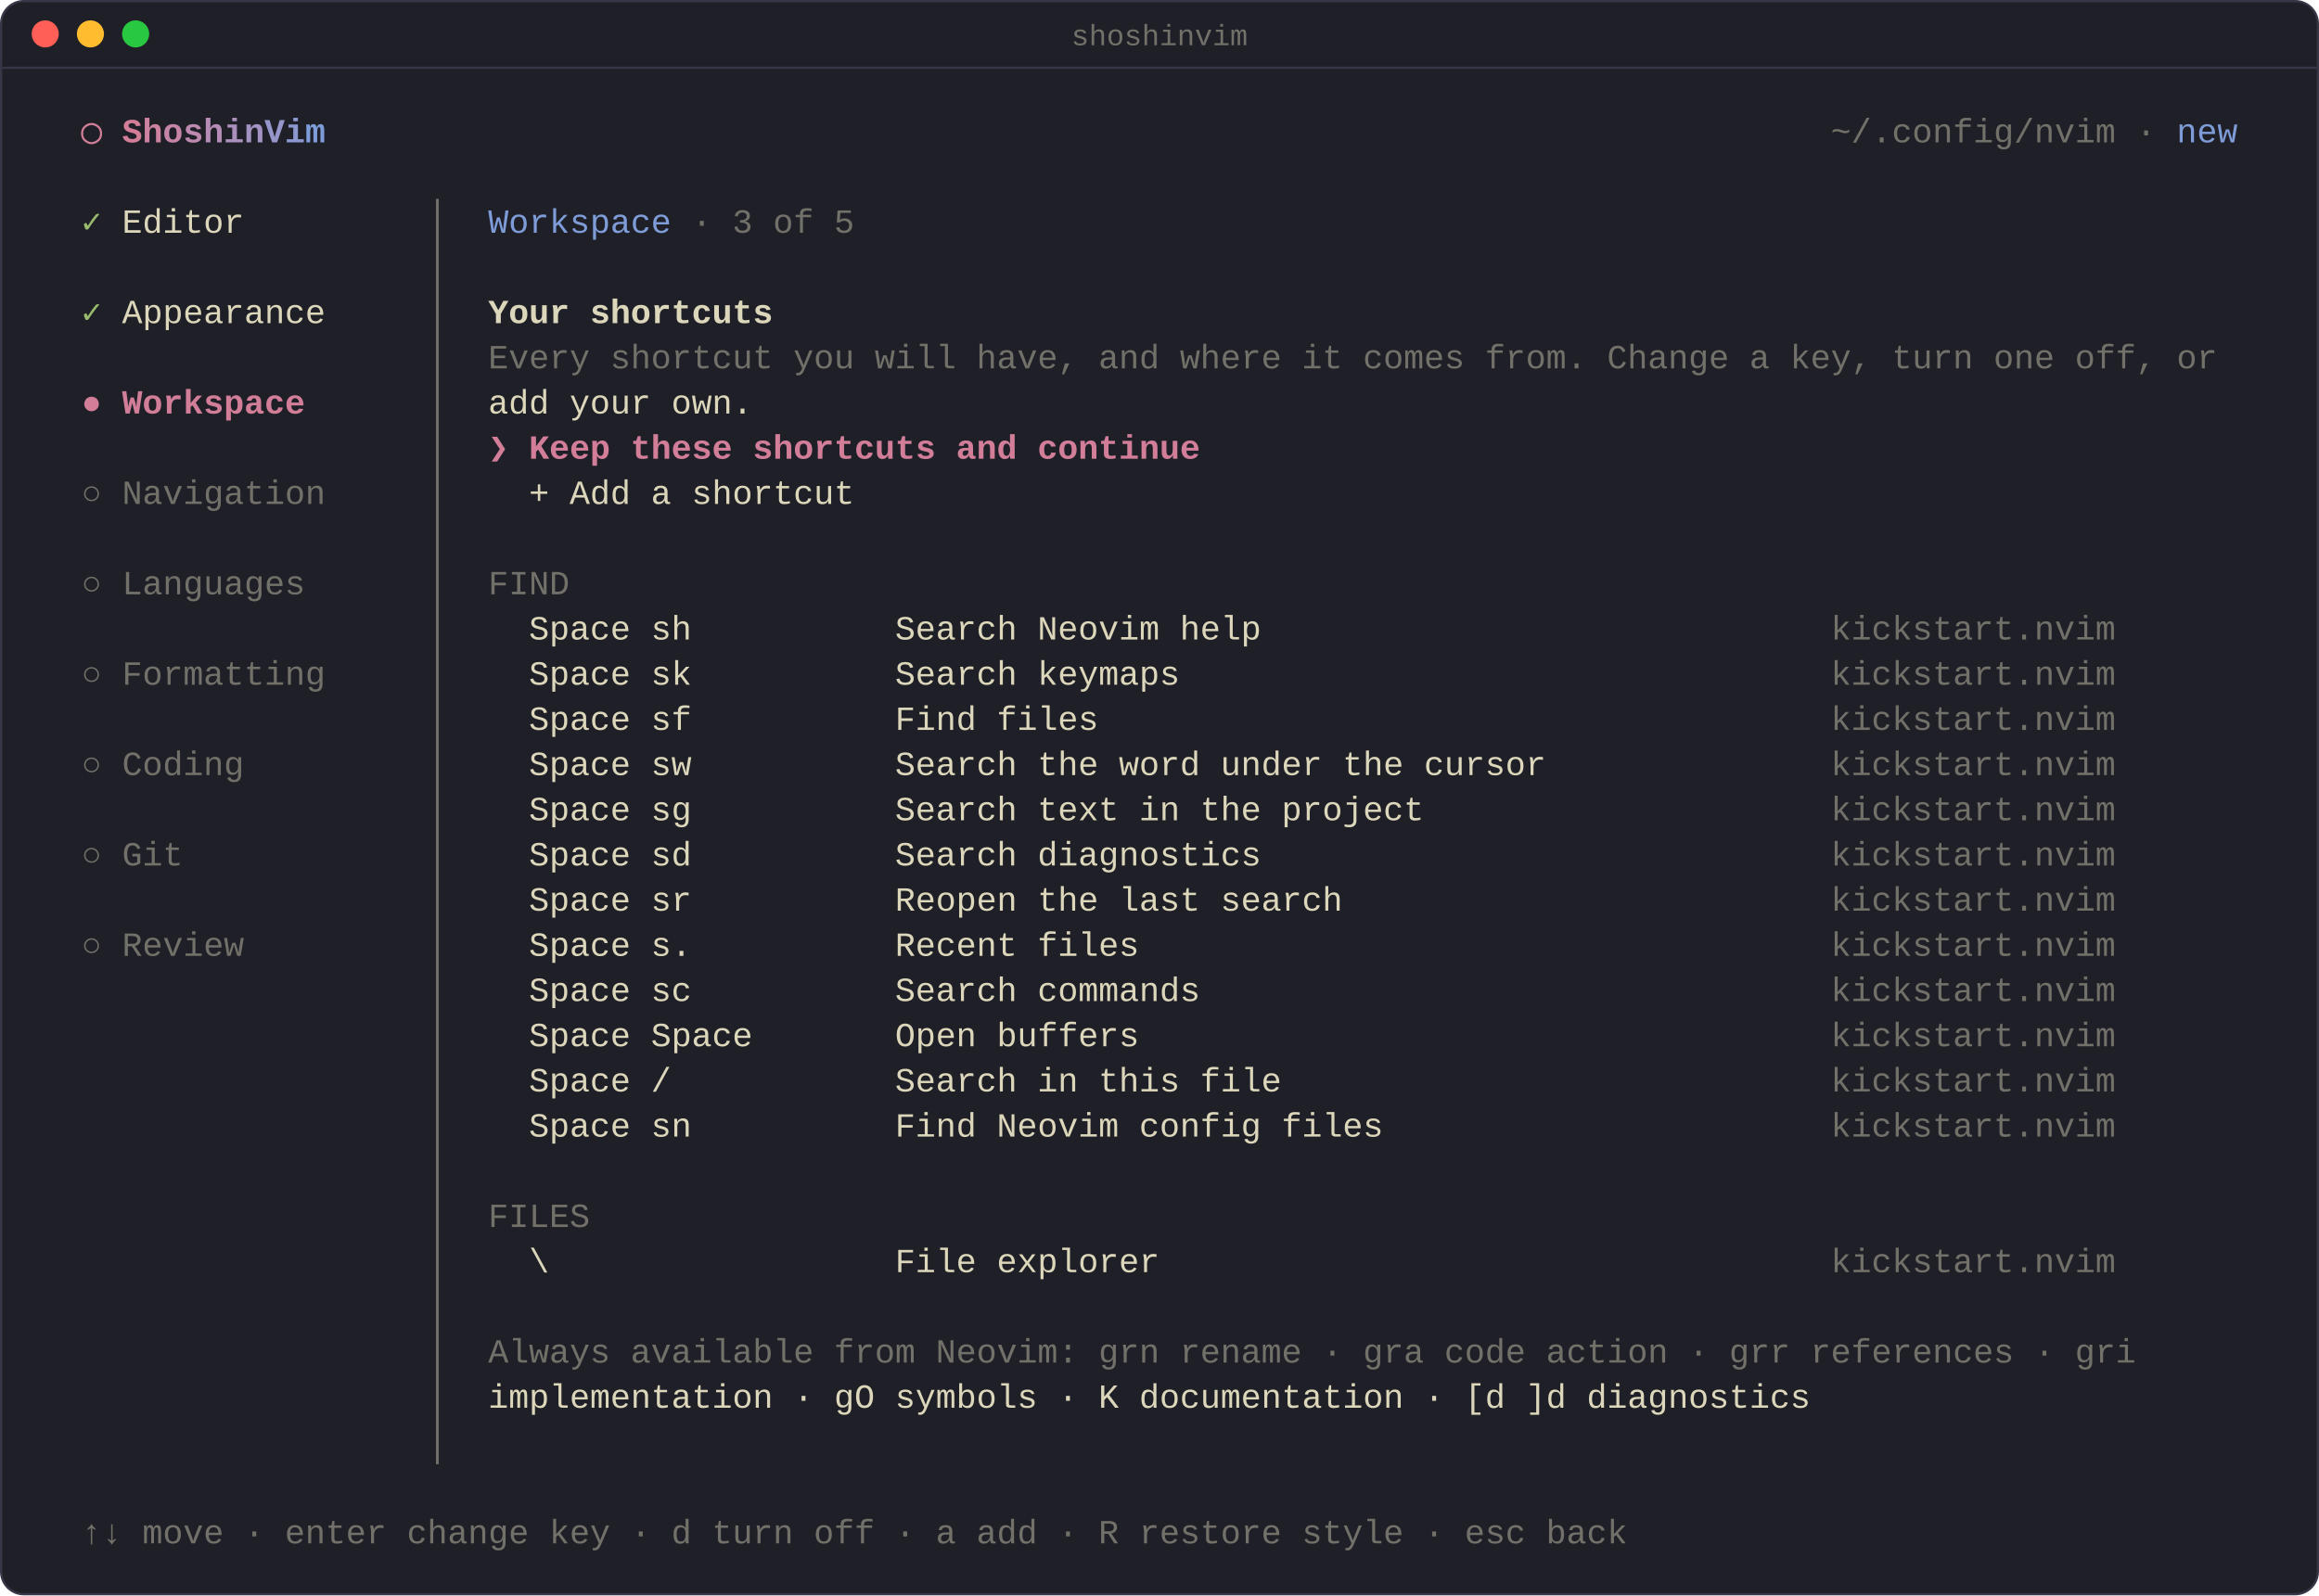
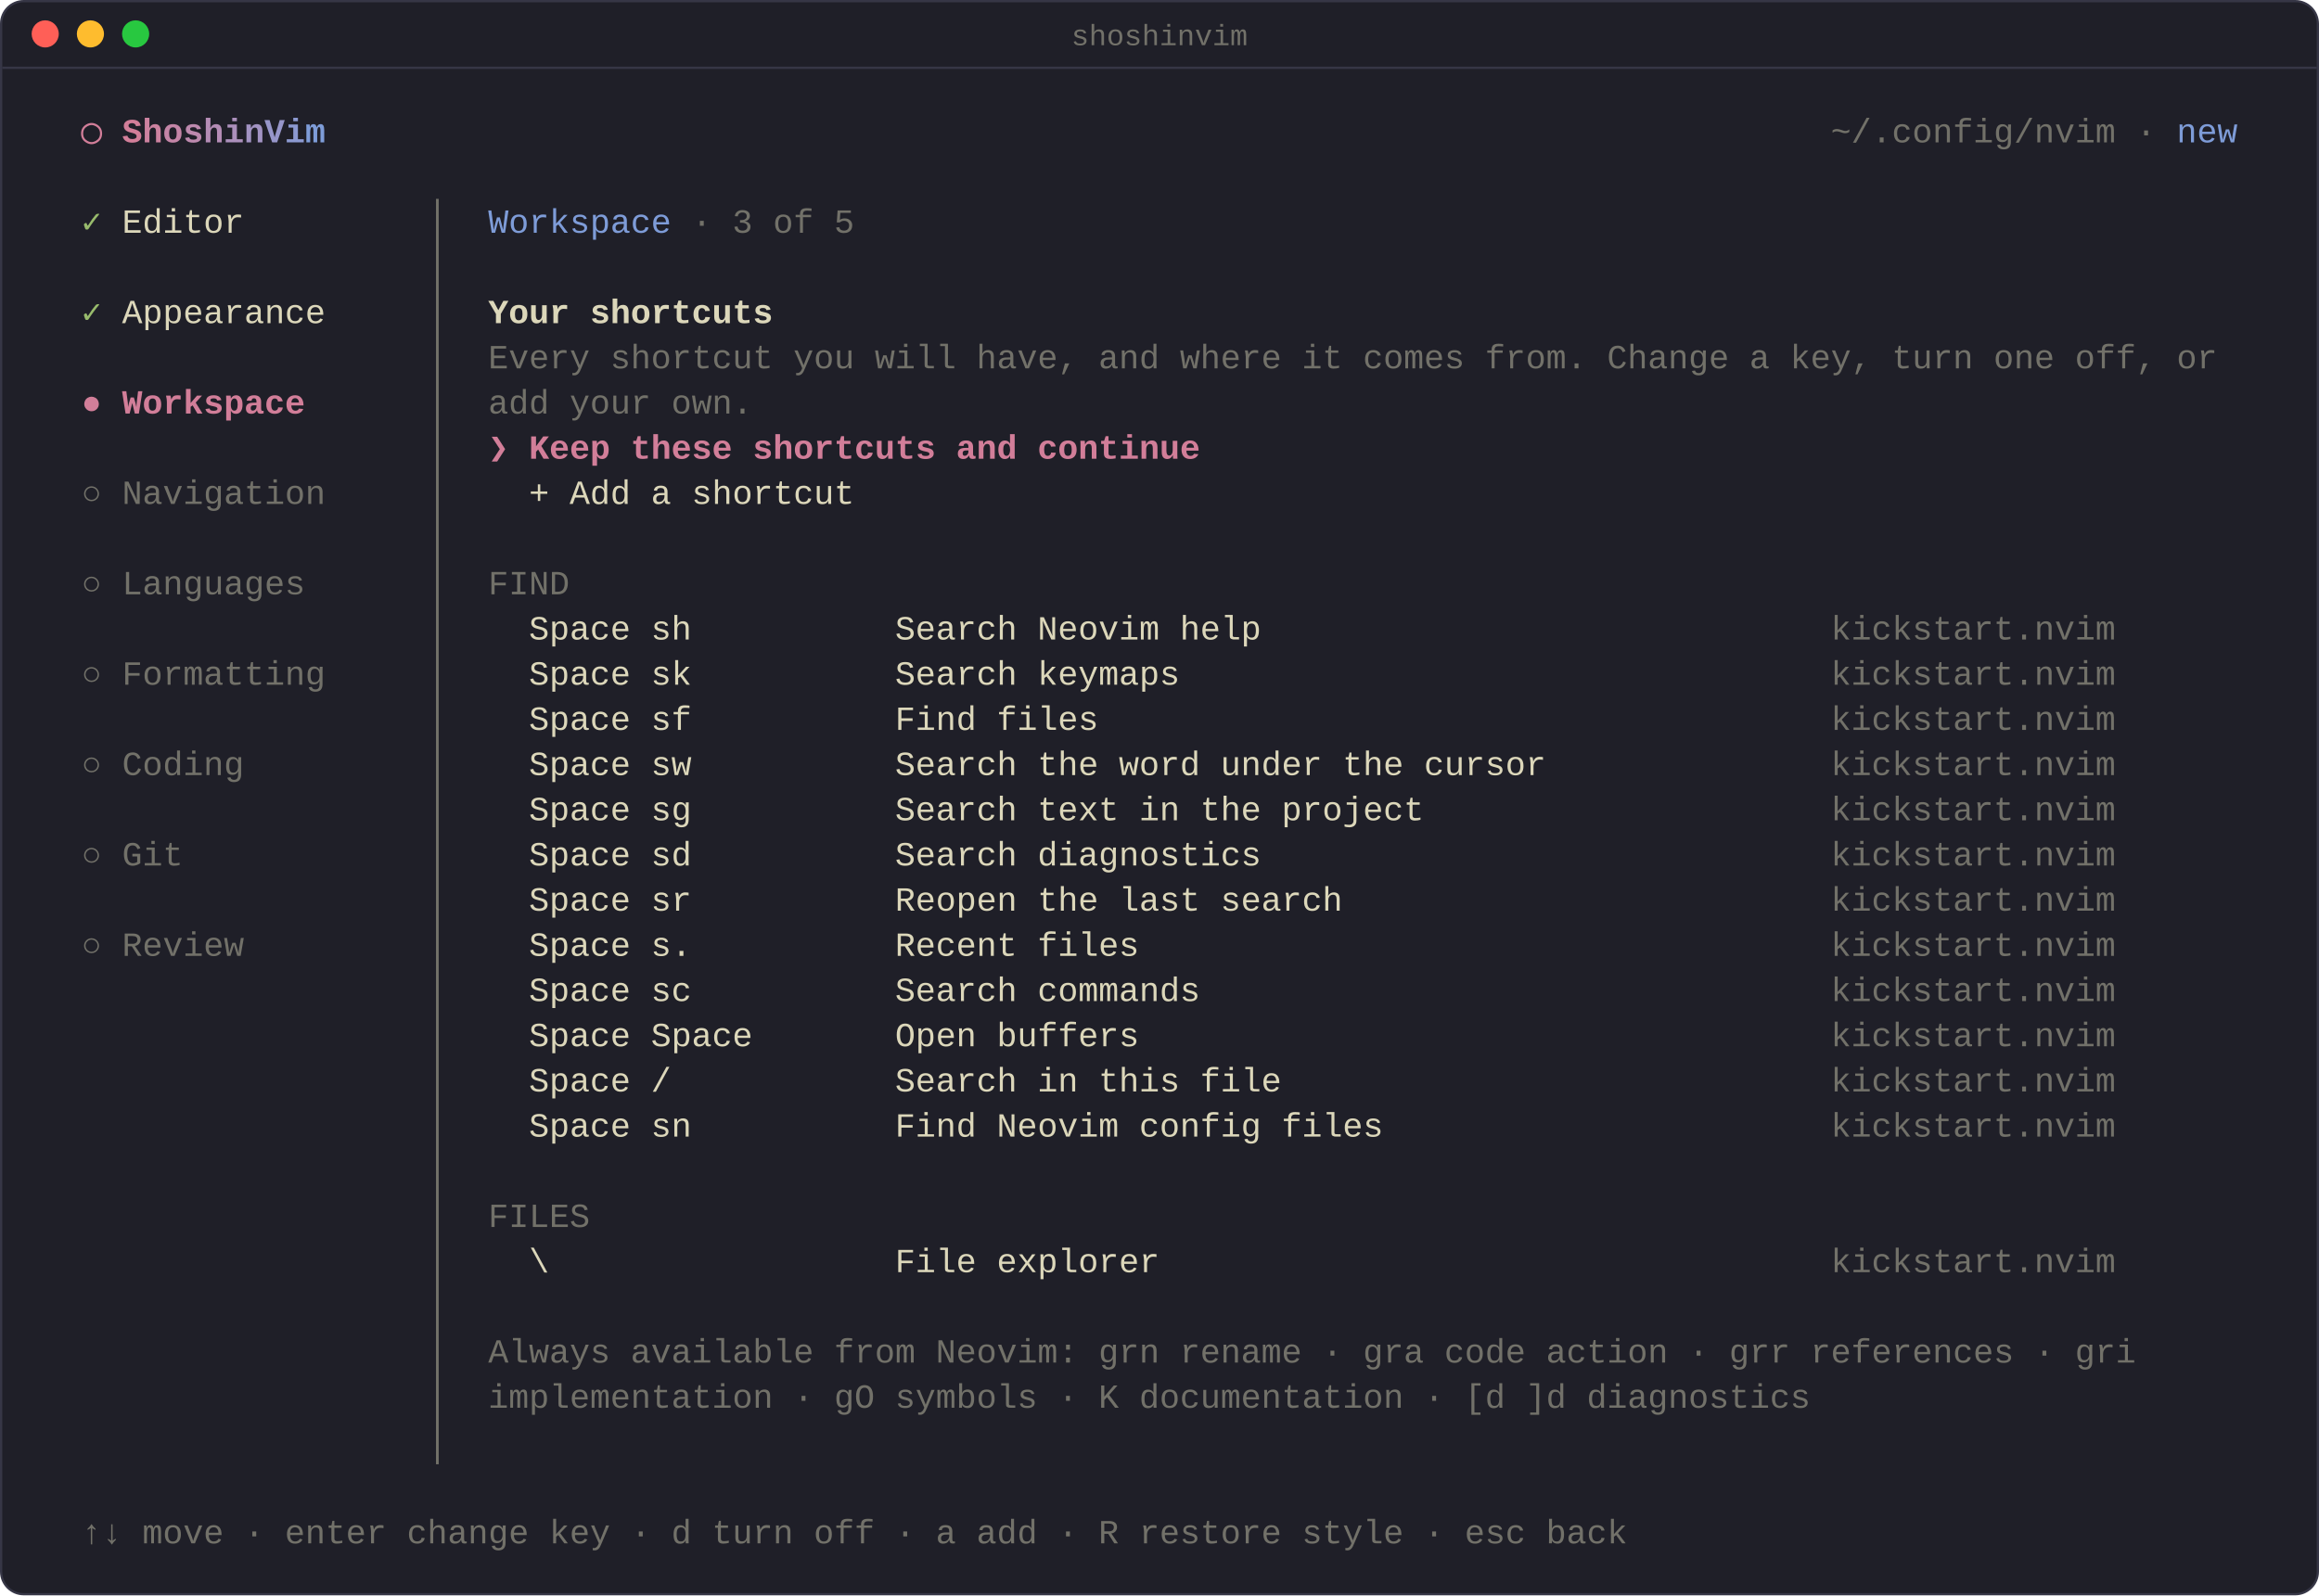
<svg xmlns="http://www.w3.org/2000/svg" width="1026" height="706" viewBox="0 0 1026 706" font-family="ui-monospace,SFMono-Regular,Menlo,Consolas,'Liberation Mono',monospace" font-size="15">
  <rect x="0.5" y="0.5" width="1025" height="705" rx="10" fill="#1F1F28" stroke="#363646" />
  <path d="M1 30 H1025" stroke="#363646" />
  <circle cx="20" cy="15" r="6" fill="#FF5F57" />
  <circle cx="40" cy="15" r="6" fill="#FEBC2E" />
  <circle cx="60" cy="15" r="6" fill="#28C840" />
  <text x="513" y="20" fill="#727169" font-size="13" text-anchor="middle">shoshinvim</text>
  <g shape-rendering="crispEdges">
</g>
  <text x="36" y="63" fill="#D27E99" font-weight="bold">◯</text>
  <text x="54" y="63" fill="#D27E99" font-weight="bold">S</text>
  <text x="63" y="63" fill="#CC82A0" font-weight="bold">h</text>
  <text x="72" y="63" fill="#C485A7" font-weight="bold">o</text>
  <text x="81" y="63" fill="#BD89AE" font-weight="bold">s</text>
  <text x="90" y="63" fill="#B48CB5" font-weight="bold">h</text>
  <text x="99" y="63" fill="#AC90BC" font-weight="bold">i</text>
  <text x="108" y="63" fill="#A293C3" font-weight="bold">n</text>
  <text x="117" y="63" fill="#9796CA" font-weight="bold">V</text>
  <text x="126" y="63" fill="#8C99D1" font-weight="bold">i</text>
  <text x="135" y="63" fill="#7E9CD8" font-weight="bold">m</text>
  <text x="810 819 828 837 846 855 864 873 882 891 900 909 918 927" y="63" fill="#727169">~/.config/nvim</text>
  <text x="945" y="63" fill="#727169">·</text>
  <text x="963 972 981" y="63" fill="#7E9CD8">new</text>
  <text x="36" y="103" fill="#98BB6C">✓</text>
  <text x="54 63 72 81 90 99" y="103" fill="#DCD7BA">Editor</text>
  <text x="216 225 234 243 252 261 270 279 288" y="103" fill="#7E9CD8">Workspace</text>
  <text x="306" y="103" fill="#727169">·</text>
  <text x="324" y="103" fill="#727169">3</text>
  <text x="342 351" y="103" fill="#727169">of</text>
  <text x="369" y="103" fill="#727169">5</text>
  <text x="36" y="143" fill="#98BB6C">✓</text>
  <text x="54 63 72 81 90 99 108 117 126 135" y="143" fill="#DCD7BA">Appearance</text>
  <text x="216 225 234 243" y="143" fill="#DCD7BA" font-weight="bold">Your</text>
  <text x="261 270 279 288 297 306 315 324 333" y="143" fill="#DCD7BA" font-weight="bold">shortcuts</text>
  <text x="216 225 234 243 252" y="163" fill="#727169">Every</text>
  <text x="270 279 288 297 306 315 324 333" y="163" fill="#727169">shortcut</text>
  <text x="351 360 369" y="163" fill="#727169">you</text>
  <text x="387 396 405 414" y="163" fill="#727169">will</text>
  <text x="432 441 450 459 468" y="163" fill="#727169">have,</text>
  <text x="486 495 504" y="163" fill="#727169">and</text>
  <text x="522 531 540 549 558" y="163" fill="#727169">where</text>
  <text x="576 585" y="163" fill="#727169">it</text>
  <text x="603 612 621 630 639" y="163" fill="#727169">comes</text>
  <text x="657 666 675 684 693" y="163" fill="#727169">from.</text>
  <text x="711 720 729 738 747 756" y="163" fill="#727169">Change</text>
  <text x="774" y="163" fill="#727169">a</text>
  <text x="792 801 810 819" y="163" fill="#727169">key,</text>
  <text x="837 846 855 864" y="163" fill="#727169">turn</text>
  <text x="882 891 900" y="163" fill="#727169">one</text>
  <text x="918 927 936 945" y="163" fill="#727169">off,</text>
  <text x="963 972" y="163" fill="#727169">or</text>
  <text x="36" y="183" fill="#D27E99" font-weight="bold">●</text>
  <text x="54 63 72 81 90 99 108 117 126" y="183" fill="#D27E99" font-weight="bold">Workspace</text>
-   <text x="216 225 234" y="183" fill="#DCD7BA">add</text>
-   <text x="252 261 270 279" y="183" fill="#DCD7BA">your</text>
-   <text x="297 306 315 324" y="183" fill="#DCD7BA">own.</text>
+   <text x="216 225 234" y="183" fill="#727169">add</text>
+   <text x="252 261 270 279" y="183" fill="#727169">your</text>
+   <text x="297 306 315 324" y="183" fill="#727169">own.</text>
  <text x="216" y="203" fill="#D27E99" font-weight="bold">❯</text>
  <text x="234 243 252 261" y="203" fill="#D27E99" font-weight="bold">Keep</text>
  <text x="279 288 297 306 315" y="203" fill="#D27E99" font-weight="bold">these</text>
  <text x="333 342 351 360 369 378 387 396 405" y="203" fill="#D27E99" font-weight="bold">shortcuts</text>
  <text x="423 432 441" y="203" fill="#D27E99" font-weight="bold">and</text>
  <text x="459 468 477 486 495 504 513 522" y="203" fill="#D27E99" font-weight="bold">continue</text>
  <text x="36" y="223" fill="#727169">○</text>
  <text x="54 63 72 81 90 99 108 117 126 135" y="223" fill="#727169">Navigation</text>
  <text x="234" y="223" fill="#DCD7BA">+</text>
  <text x="252 261 270" y="223" fill="#DCD7BA">Add</text>
  <text x="288" y="223" fill="#DCD7BA">a</text>
  <text x="306 315 324 333 342 351 360 369" y="223" fill="#DCD7BA">shortcut</text>
  <text x="36" y="263" fill="#727169">○</text>
  <text x="54 63 72 81 90 99 108 117 126" y="263" fill="#727169">Languages</text>
  <text x="216 225 234 243" y="263" fill="#727169">FIND</text>
  <text x="234 243 252 261 270" y="283" fill="#DCD7BA">Space</text>
  <text x="288 297" y="283" fill="#DCD7BA">sh</text>
  <text x="396 405 414 423 432 441" y="283" fill="#DCD7BA">Search</text>
  <text x="459 468 477 486 495 504" y="283" fill="#DCD7BA">Neovim</text>
  <text x="522 531 540 549" y="283" fill="#DCD7BA">help</text>
  <text x="810 819 828 837 846 855 864 873 882 891 900 909 918 927" y="283" fill="#727169">kickstart.nvim</text>
  <text x="36" y="303" fill="#727169">○</text>
  <text x="54 63 72 81 90 99 108 117 126 135" y="303" fill="#727169">Formatting</text>
  <text x="234 243 252 261 270" y="303" fill="#DCD7BA">Space</text>
  <text x="288 297" y="303" fill="#DCD7BA">sk</text>
  <text x="396 405 414 423 432 441" y="303" fill="#DCD7BA">Search</text>
  <text x="459 468 477 486 495 504 513" y="303" fill="#DCD7BA">keymaps</text>
  <text x="810 819 828 837 846 855 864 873 882 891 900 909 918 927" y="303" fill="#727169">kickstart.nvim</text>
  <text x="234 243 252 261 270" y="323" fill="#DCD7BA">Space</text>
  <text x="288 297" y="323" fill="#DCD7BA">sf</text>
  <text x="396 405 414 423" y="323" fill="#DCD7BA">Find</text>
  <text x="441 450 459 468 477" y="323" fill="#DCD7BA">files</text>
  <text x="810 819 828 837 846 855 864 873 882 891 900 909 918 927" y="323" fill="#727169">kickstart.nvim</text>
  <text x="36" y="343" fill="#727169">○</text>
  <text x="54 63 72 81 90 99" y="343" fill="#727169">Coding</text>
  <text x="234 243 252 261 270" y="343" fill="#DCD7BA">Space</text>
  <text x="288 297" y="343" fill="#DCD7BA">sw</text>
  <text x="396 405 414 423 432 441" y="343" fill="#DCD7BA">Search</text>
  <text x="459 468 477" y="343" fill="#DCD7BA">the</text>
  <text x="495 504 513 522" y="343" fill="#DCD7BA">word</text>
  <text x="540 549 558 567 576" y="343" fill="#DCD7BA">under</text>
  <text x="594 603 612" y="343" fill="#DCD7BA">the</text>
  <text x="630 639 648 657 666 675" y="343" fill="#DCD7BA">cursor</text>
  <text x="810 819 828 837 846 855 864 873 882 891 900 909 918 927" y="343" fill="#727169">kickstart.nvim</text>
  <text x="234 243 252 261 270" y="363" fill="#DCD7BA">Space</text>
  <text x="288 297" y="363" fill="#DCD7BA">sg</text>
  <text x="396 405 414 423 432 441" y="363" fill="#DCD7BA">Search</text>
  <text x="459 468 477 486" y="363" fill="#DCD7BA">text</text>
  <text x="504 513" y="363" fill="#DCD7BA">in</text>
  <text x="531 540 549" y="363" fill="#DCD7BA">the</text>
  <text x="567 576 585 594 603 612 621" y="363" fill="#DCD7BA">project</text>
  <text x="810 819 828 837 846 855 864 873 882 891 900 909 918 927" y="363" fill="#727169">kickstart.nvim</text>
  <text x="36" y="383" fill="#727169">○</text>
  <text x="54 63 72" y="383" fill="#727169">Git</text>
  <text x="234 243 252 261 270" y="383" fill="#DCD7BA">Space</text>
  <text x="288 297" y="383" fill="#DCD7BA">sd</text>
  <text x="396 405 414 423 432 441" y="383" fill="#DCD7BA">Search</text>
  <text x="459 468 477 486 495 504 513 522 531 540 549" y="383" fill="#DCD7BA">diagnostics</text>
  <text x="810 819 828 837 846 855 864 873 882 891 900 909 918 927" y="383" fill="#727169">kickstart.nvim</text>
  <text x="234 243 252 261 270" y="403" fill="#DCD7BA">Space</text>
  <text x="288 297" y="403" fill="#DCD7BA">sr</text>
  <text x="396 405 414 423 432 441" y="403" fill="#DCD7BA">Reopen</text>
  <text x="459 468 477" y="403" fill="#DCD7BA">the</text>
  <text x="495 504 513 522" y="403" fill="#DCD7BA">last</text>
  <text x="540 549 558 567 576 585" y="403" fill="#DCD7BA">search</text>
  <text x="810 819 828 837 846 855 864 873 882 891 900 909 918 927" y="403" fill="#727169">kickstart.nvim</text>
  <text x="36" y="423" fill="#727169">○</text>
  <text x="54 63 72 81 90 99" y="423" fill="#727169">Review</text>
  <text x="234 243 252 261 270" y="423" fill="#DCD7BA">Space</text>
  <text x="288 297" y="423" fill="#DCD7BA">s.</text>
  <text x="396 405 414 423 432 441" y="423" fill="#DCD7BA">Recent</text>
  <text x="459 468 477 486 495" y="423" fill="#DCD7BA">files</text>
  <text x="810 819 828 837 846 855 864 873 882 891 900 909 918 927" y="423" fill="#727169">kickstart.nvim</text>
  <text x="234 243 252 261 270" y="443" fill="#DCD7BA">Space</text>
  <text x="288 297" y="443" fill="#DCD7BA">sc</text>
  <text x="396 405 414 423 432 441" y="443" fill="#DCD7BA">Search</text>
  <text x="459 468 477 486 495 504 513 522" y="443" fill="#DCD7BA">commands</text>
  <text x="810 819 828 837 846 855 864 873 882 891 900 909 918 927" y="443" fill="#727169">kickstart.nvim</text>
  <text x="234 243 252 261 270" y="463" fill="#DCD7BA">Space</text>
  <text x="288 297 306 315 324" y="463" fill="#DCD7BA">Space</text>
  <text x="396 405 414 423" y="463" fill="#DCD7BA">Open</text>
  <text x="441 450 459 468 477 486 495" y="463" fill="#DCD7BA">buffers</text>
  <text x="810 819 828 837 846 855 864 873 882 891 900 909 918 927" y="463" fill="#727169">kickstart.nvim</text>
  <text x="234 243 252 261 270" y="483" fill="#DCD7BA">Space</text>
  <text x="288" y="483" fill="#DCD7BA">/</text>
  <text x="396 405 414 423 432 441" y="483" fill="#DCD7BA">Search</text>
  <text x="459 468" y="483" fill="#DCD7BA">in</text>
  <text x="486 495 504 513" y="483" fill="#DCD7BA">this</text>
  <text x="531 540 549 558" y="483" fill="#DCD7BA">file</text>
  <text x="810 819 828 837 846 855 864 873 882 891 900 909 918 927" y="483" fill="#727169">kickstart.nvim</text>
  <text x="234 243 252 261 270" y="503" fill="#DCD7BA">Space</text>
  <text x="288 297" y="503" fill="#DCD7BA">sn</text>
  <text x="396 405 414 423" y="503" fill="#DCD7BA">Find</text>
  <text x="441 450 459 468 477 486" y="503" fill="#DCD7BA">Neovim</text>
  <text x="504 513 522 531 540 549" y="503" fill="#DCD7BA">config</text>
  <text x="567 576 585 594 603" y="503" fill="#DCD7BA">files</text>
  <text x="810 819 828 837 846 855 864 873 882 891 900 909 918 927" y="503" fill="#727169">kickstart.nvim</text>
  <text x="216 225 234 243 252" y="543" fill="#727169">FILES</text>
  <text x="234" y="563" fill="#DCD7BA">\</text>
  <text x="396 405 414 423" y="563" fill="#DCD7BA">File</text>
  <text x="441 450 459 468 477 486 495 504" y="563" fill="#DCD7BA">explorer</text>
  <text x="810 819 828 837 846 855 864 873 882 891 900 909 918 927" y="563" fill="#727169">kickstart.nvim</text>
  <text x="216 225 234 243 252 261" y="603" fill="#727169">Always</text>
  <text x="279 288 297 306 315 324 333 342 351" y="603" fill="#727169">available</text>
  <text x="369 378 387 396" y="603" fill="#727169">from</text>
  <text x="414 423 432 441 450 459 468" y="603" fill="#727169">Neovim:</text>
  <text x="486 495 504" y="603" fill="#727169">grn</text>
  <text x="522 531 540 549 558 567" y="603" fill="#727169">rename</text>
  <text x="585" y="603" fill="#727169">·</text>
  <text x="603 612 621" y="603" fill="#727169">gra</text>
  <text x="639 648 657 666" y="603" fill="#727169">code</text>
  <text x="684 693 702 711 720 729" y="603" fill="#727169">action</text>
  <text x="747" y="603" fill="#727169">·</text>
  <text x="765 774 783" y="603" fill="#727169">grr</text>
  <text x="801 810 819 828 837 846 855 864 873 882" y="603" fill="#727169">references</text>
  <text x="900" y="603" fill="#727169">·</text>
  <text x="918 927 936" y="603" fill="#727169">gri</text>
-   <text x="216 225 234 243 252 261 270 279 288 297 306 315 324 333" y="623" fill="#DCD7BA">implementation</text>
-   <text x="351" y="623" fill="#DCD7BA">·</text>
-   <text x="369 378" y="623" fill="#DCD7BA">gO</text>
-   <text x="396 405 414 423 432 441 450" y="623" fill="#DCD7BA">symbols</text>
-   <text x="468" y="623" fill="#DCD7BA">·</text>
-   <text x="486" y="623" fill="#DCD7BA">K</text>
-   <text x="504 513 522 531 540 549 558 567 576 585 594 603 612" y="623" fill="#DCD7BA">documentation</text>
-   <text x="630" y="623" fill="#DCD7BA">·</text>
-   <text x="648 657" y="623" fill="#DCD7BA">[d</text>
-   <text x="675 684" y="623" fill="#DCD7BA">]d</text>
-   <text x="702 711 720 729 738 747 756 765 774 783 792" y="623" fill="#DCD7BA">diagnostics</text>
+   <text x="216 225 234 243 252 261 270 279 288 297 306 315 324 333" y="623" fill="#727169">implementation</text>
+   <text x="351" y="623" fill="#727169">·</text>
+   <text x="369 378" y="623" fill="#727169">gO</text>
+   <text x="396 405 414 423 432 441 450" y="623" fill="#727169">symbols</text>
+   <text x="468" y="623" fill="#727169">·</text>
+   <text x="486" y="623" fill="#727169">K</text>
+   <text x="504 513 522 531 540 549 558 567 576 585 594 603 612" y="623" fill="#727169">documentation</text>
+   <text x="630" y="623" fill="#727169">·</text>
+   <text x="648 657" y="623" fill="#727169">[d</text>
+   <text x="675 684" y="623" fill="#727169">]d</text>
+   <text x="702 711 720 729 738 747 756 765 774 783 792" y="623" fill="#727169">diagnostics</text>
  <text x="36 45" y="683" fill="#727169">↑↓</text>
  <text x="63 72 81 90" y="683" fill="#727169">move</text>
  <text x="108" y="683" fill="#727169">·</text>
  <text x="126 135 144 153 162" y="683" fill="#727169">enter</text>
  <text x="180 189 198 207 216 225" y="683" fill="#727169">change</text>
  <text x="243 252 261" y="683" fill="#727169">key</text>
  <text x="279" y="683" fill="#727169">·</text>
  <text x="297" y="683" fill="#727169">d</text>
  <text x="315 324 333 342" y="683" fill="#727169">turn</text>
  <text x="360 369 378" y="683" fill="#727169">off</text>
  <text x="396" y="683" fill="#727169">·</text>
  <text x="414" y="683" fill="#727169">a</text>
  <text x="432 441 450" y="683" fill="#727169">add</text>
  <text x="468" y="683" fill="#727169">·</text>
  <text x="486" y="683" fill="#727169">R</text>
  <text x="504 513 522 531 540 549 558" y="683" fill="#727169">restore</text>
  <text x="576 585 594 603 612" y="683" fill="#727169">style</text>
  <text x="630" y="683" fill="#727169">·</text>
  <text x="648 657 666" y="683" fill="#727169">esc</text>
  <text x="684 693 702 711" y="683" fill="#727169">back</text>
  <path d="M193.5 88V108M193.5 108V128M193.5 128V148M193.5 148V168M193.5 168V188M193.5 188V208M193.5 208V228M193.5 228V248M193.5 248V268M193.5 268V288M193.5 288V308M193.5 308V328M193.5 328V348M193.5 348V368M193.5 368V388M193.5 388V408M193.5 408V428M193.5 428V448M193.5 448V468M193.5 468V488M193.5 488V508M193.5 508V528M193.5 528V548M193.5 548V568M193.5 568V588M193.5 588V608M193.5 608V628M193.5 628V648" stroke="#727169" stroke-width="1.2" fill="none" />
</svg>
